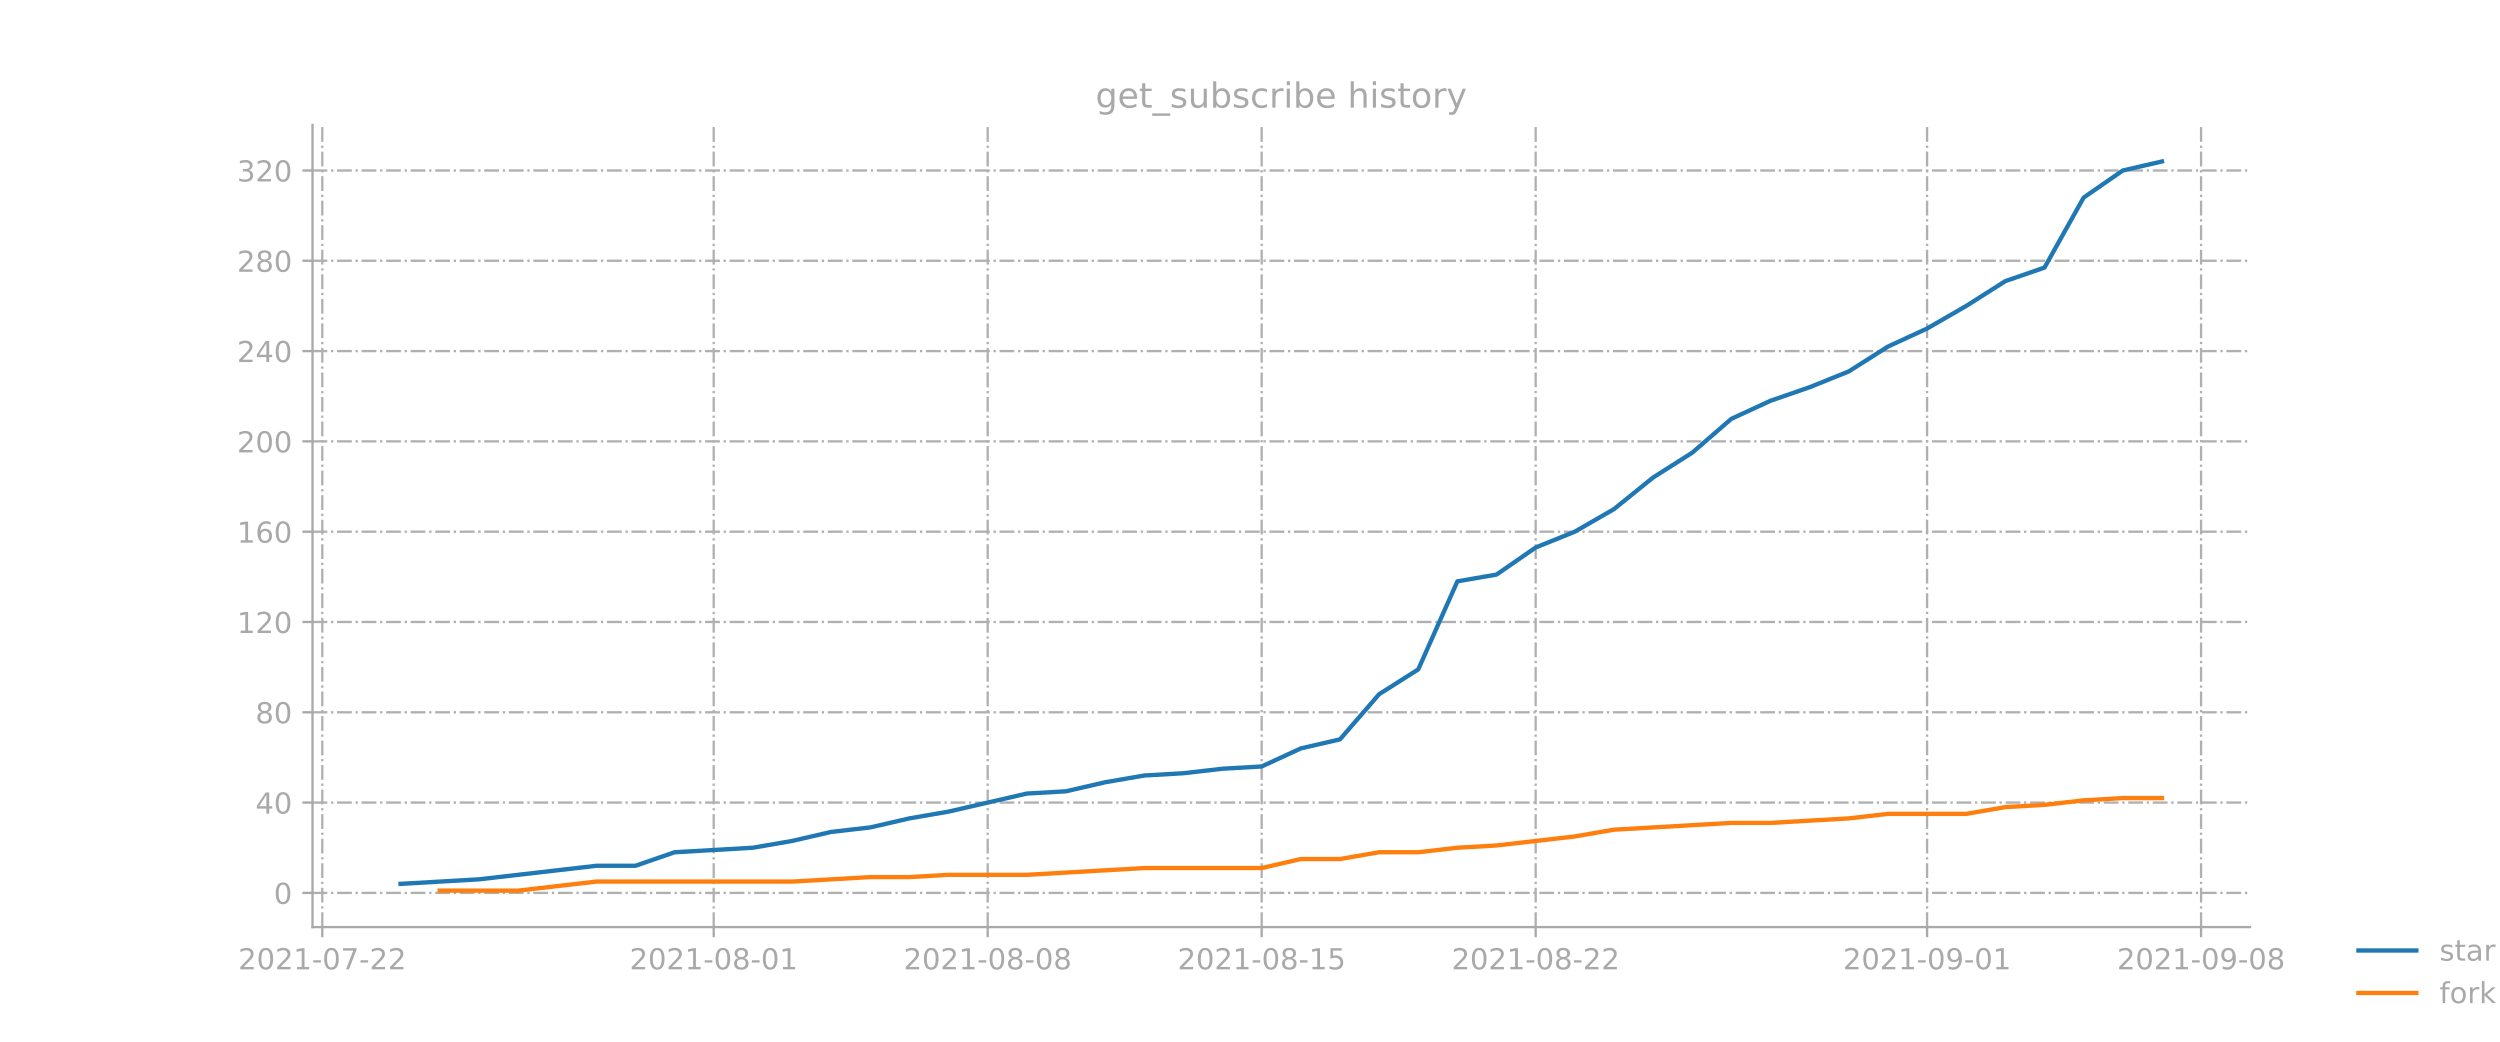
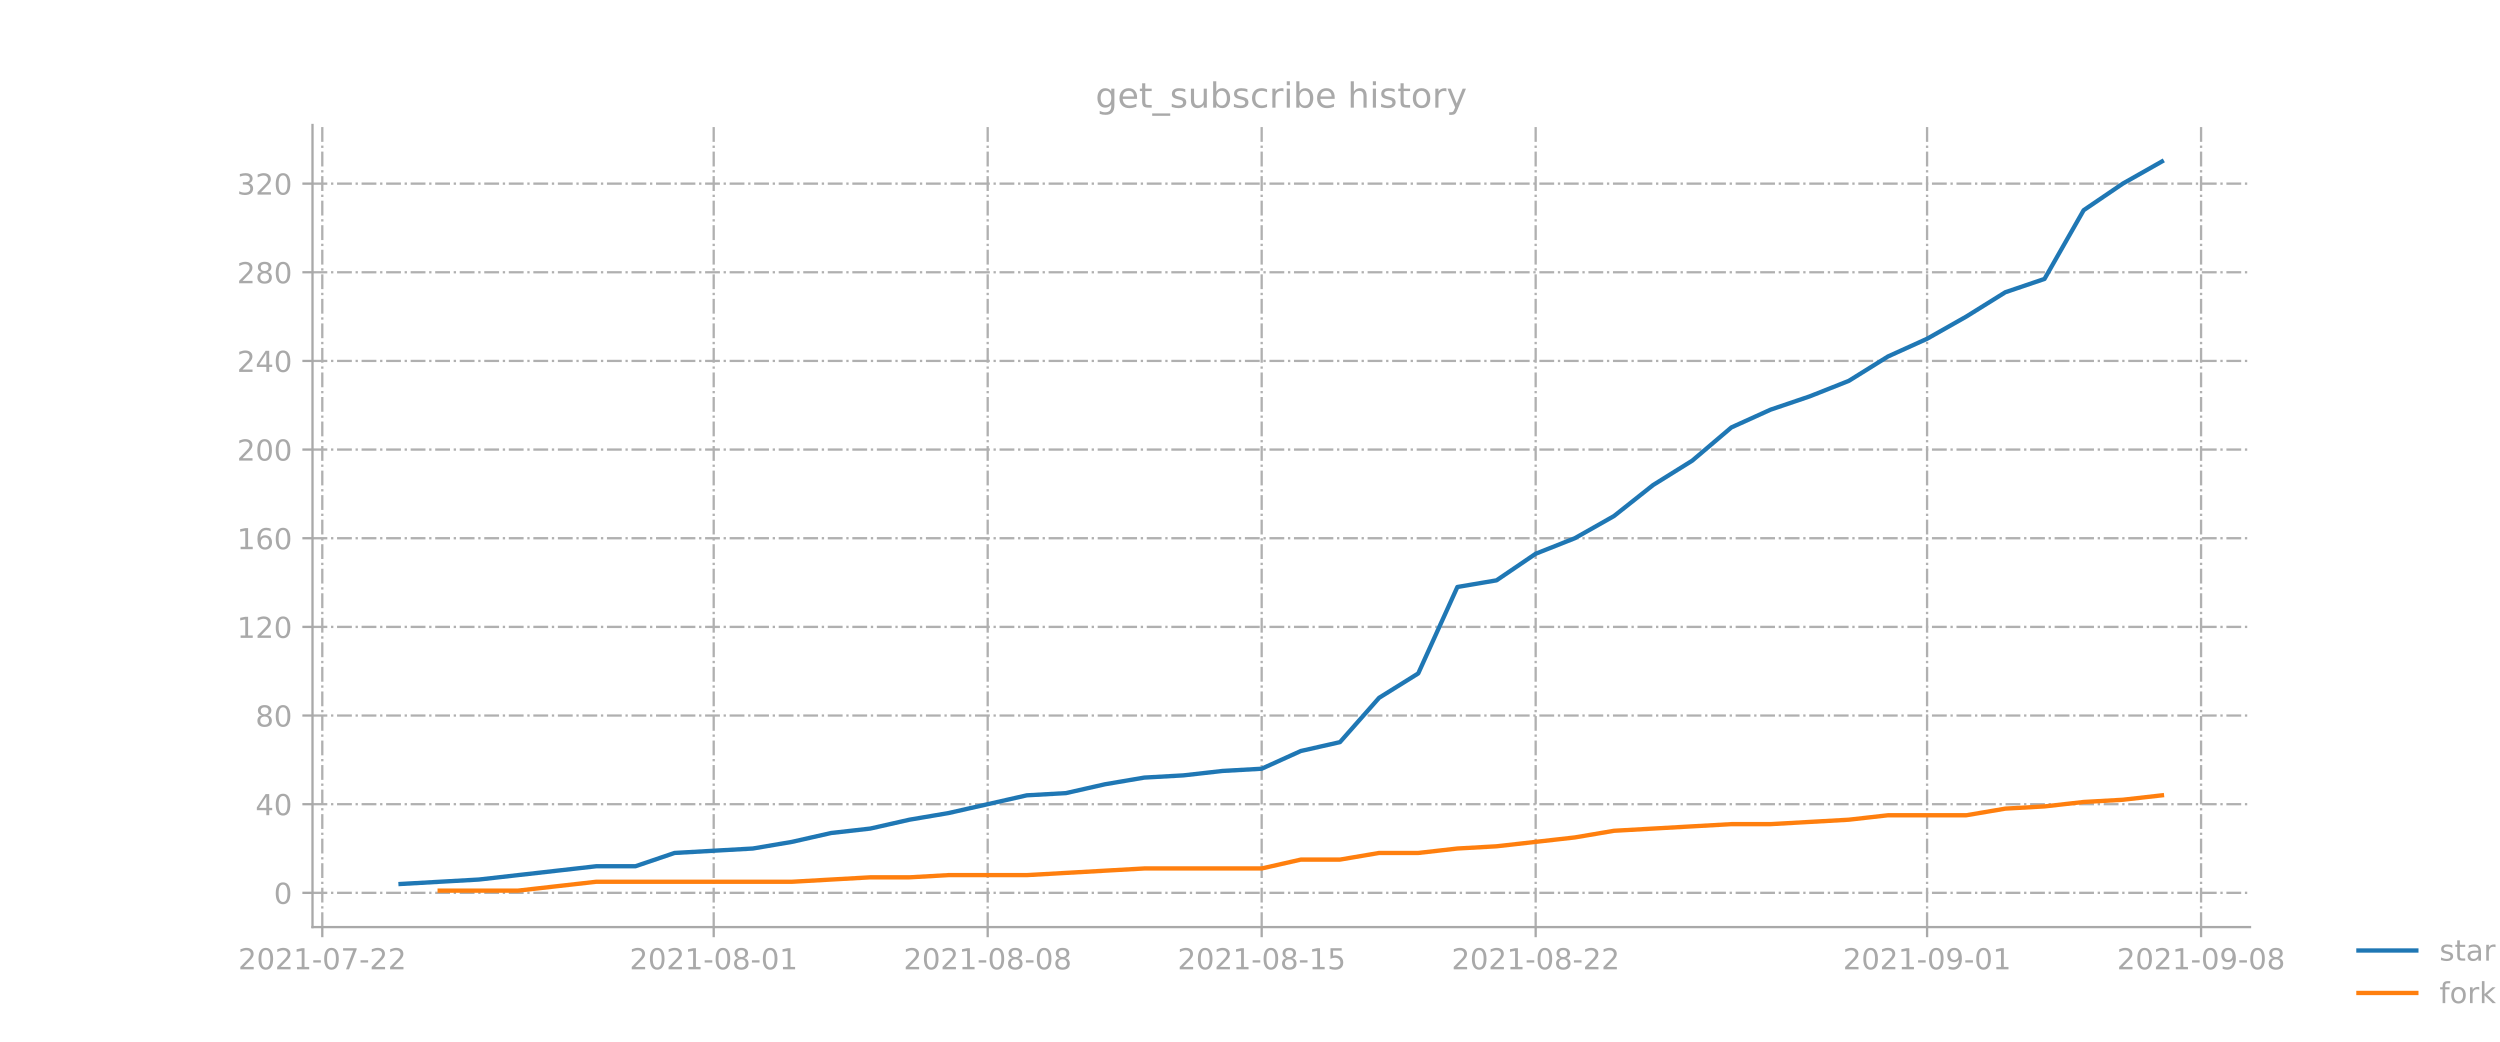
<svg xmlns="http://www.w3.org/2000/svg" xmlns:xlink="http://www.w3.org/1999/xlink" height="360pt" version="1.1" viewBox="0 0 864 360" width="864pt">
  <defs>
    <style type="text/css">*{stroke-linecap:butt;stroke-linejoin:round;}</style>
  </defs>
  <g id="figure_1">
    <g id="patch_1">
      <path d="M 0 360  L 864 360  L 864 0  L 0 0  z " style="fill:none;opacity:0;" />
    </g>
    <g id="axes_1">
      <g id="patch_2">
        <path d="M 108 320.4  L 777.6 320.4  L 777.6 43.2  L 108 43.2  z " style="fill:none;opacity:0;" />
      </g>
      <g id="matplotlib.axis_1">
        <g id="xtick_1">
          <g id="line2d_1">
-             <path clip-path="url(#pf7aa33e60a)" d="M 111.382 320.4  L 111.382 43.2  " style="fill:none;stroke:#b0b0b0;stroke-dasharray:5.12,1.28,0.8,1.28;stroke-dashoffset:0;stroke-width:0.8;" />
+             <path clip-path="url(#p2e36b3e213)" d="M 111.382 320.4  L 111.382 43.2  " style="fill:none;stroke:#b0b0b0;stroke-dasharray:5.12,1.28,0.8,1.28;stroke-dashoffset:0;stroke-width:0.8;" />
          </g>
          <g id="line2d_2">
            <defs>
-               <path d="M 0 0  L 0 3.5  " id="m73af58cae1" style="stroke:#a9a9a9;stroke-width:0.8;" />
+               <path d="M 0 0  L 0 3.5  " id="m27ab0acec9" style="stroke:#a9a9a9;stroke-width:0.8;" />
            </defs>
            <g>
-               <use style="fill:#a9a9a9;stroke:#a9a9a9;stroke-width:0.8;" x="111.382" xlink:href="#m73af58cae1" y="320.4" />
+               <use style="fill:#a9a9a9;stroke:#a9a9a9;stroke-width:0.8;" x="111.382" xlink:href="#m27ab0acec9" y="320.4" />
            </g>
          </g>
          <g id="text_1">
            <g style="fill:#a9a9a9;" transform="translate(82.32401 334.9984)scale(0.1 -0.1)">
              <defs>
                <path d="M 1228 531  L 3431 531  L 3431 0  L 469 0  L 469 531  Q 828 903 1448 1529  Q 2069 2156 2228 2338  Q 2531 2678 2651 2914  Q 2772 3150 2772 3378  Q 2772 3750 2511 3984  Q 2250 4219 1831 4219  Q 1534 4219 1204 4116  Q 875 4013 500 3803  L 500 4441  Q 881 4594 1212 4672  Q 1544 4750 1819 4750  Q 2544 4750 2975 4387  Q 3406 4025 3406 3419  Q 3406 3131 3298 2873  Q 3191 2616 2906 2266  Q 2828 2175 2409 1742  Q 1991 1309 1228 531  z " id="DejaVuSans-32" transform="scale(0.015625)" />
                <path d="M 2034 4250  Q 1547 4250 1301 3770  Q 1056 3291 1056 2328  Q 1056 1369 1301 889  Q 1547 409 2034 409  Q 2525 409 2770 889  Q 3016 1369 3016 2328  Q 3016 3291 2770 3770  Q 2525 4250 2034 4250  z M 2034 4750  Q 2819 4750 3233 4129  Q 3647 3509 3647 2328  Q 3647 1150 3233 529  Q 2819 -91 2034 -91  Q 1250 -91 836 529  Q 422 1150 422 2328  Q 422 3509 836 4129  Q 1250 4750 2034 4750  z " id="DejaVuSans-30" transform="scale(0.015625)" />
                <path d="M 794 531  L 1825 531  L 1825 4091  L 703 3866  L 703 4441  L 1819 4666  L 2450 4666  L 2450 531  L 3481 531  L 3481 0  L 794 0  L 794 531  z " id="DejaVuSans-31" transform="scale(0.015625)" />
                <path d="M 313 2009  L 1997 2009  L 1997 1497  L 313 1497  L 313 2009  z " id="DejaVuSans-2d" transform="scale(0.015625)" />
                <path d="M 525 4666  L 3525 4666  L 3525 4397  L 1831 0  L 1172 0  L 2766 4134  L 525 4134  L 525 4666  z " id="DejaVuSans-37" transform="scale(0.015625)" />
              </defs>
              <use xlink:href="#DejaVuSans-32" />
              <use x="63.623" xlink:href="#DejaVuSans-30" />
              <use x="127.246" xlink:href="#DejaVuSans-32" />
              <use x="190.869" xlink:href="#DejaVuSans-31" />
              <use x="254.492" xlink:href="#DejaVuSans-2d" />
              <use x="290.576" xlink:href="#DejaVuSans-30" />
              <use x="354.199" xlink:href="#DejaVuSans-37" />
              <use x="417.822" xlink:href="#DejaVuSans-2d" />
              <use x="453.906" xlink:href="#DejaVuSans-32" />
              <use x="517.529" xlink:href="#DejaVuSans-32" />
            </g>
          </g>
        </g>
        <g id="xtick_2">
          <g id="line2d_3">
-             <path clip-path="url(#pf7aa33e60a)" d="M 246.655 320.4  L 246.655 43.2  " style="fill:none;stroke:#b0b0b0;stroke-dasharray:5.12,1.28,0.8,1.28;stroke-dashoffset:0;stroke-width:0.8;" />
+             <path clip-path="url(#p2e36b3e213)" d="M 246.655 320.4  L 246.655 43.2  " style="fill:none;stroke:#b0b0b0;stroke-dasharray:5.12,1.28,0.8,1.28;stroke-dashoffset:0;stroke-width:0.8;" />
          </g>
          <g id="line2d_4">
            <g>
-               <use style="fill:#a9a9a9;stroke:#a9a9a9;stroke-width:0.8;" x="246.655" xlink:href="#m73af58cae1" y="320.4" />
+               <use style="fill:#a9a9a9;stroke:#a9a9a9;stroke-width:0.8;" x="246.655" xlink:href="#m27ab0acec9" y="320.4" />
            </g>
          </g>
          <g id="text_2">
            <g style="fill:#a9a9a9;" transform="translate(217.5967 334.9984)scale(0.1 -0.1)">
              <defs>
                <path d="M 2034 2216  Q 1584 2216 1326 1975  Q 1069 1734 1069 1313  Q 1069 891 1326 650  Q 1584 409 2034 409  Q 2484 409 2743 651  Q 3003 894 3003 1313  Q 3003 1734 2745 1975  Q 2488 2216 2034 2216  z M 1403 2484  Q 997 2584 770 2862  Q 544 3141 544 3541  Q 544 4100 942 4425  Q 1341 4750 2034 4750  Q 2731 4750 3128 4425  Q 3525 4100 3525 3541  Q 3525 3141 3298 2862  Q 3072 2584 2669 2484  Q 3125 2378 3379 2068  Q 3634 1759 3634 1313  Q 3634 634 3220 271  Q 2806 -91 2034 -91  Q 1263 -91 848 271  Q 434 634 434 1313  Q 434 1759 690 2068  Q 947 2378 1403 2484  z M 1172 3481  Q 1172 3119 1398 2916  Q 1625 2713 2034 2713  Q 2441 2713 2670 2916  Q 2900 3119 2900 3481  Q 2900 3844 2670 4047  Q 2441 4250 2034 4250  Q 1625 4250 1398 4047  Q 1172 3844 1172 3481  z " id="DejaVuSans-38" transform="scale(0.015625)" />
              </defs>
              <use xlink:href="#DejaVuSans-32" />
              <use x="63.623" xlink:href="#DejaVuSans-30" />
              <use x="127.246" xlink:href="#DejaVuSans-32" />
              <use x="190.869" xlink:href="#DejaVuSans-31" />
              <use x="254.492" xlink:href="#DejaVuSans-2d" />
              <use x="290.576" xlink:href="#DejaVuSans-30" />
              <use x="354.199" xlink:href="#DejaVuSans-38" />
              <use x="417.822" xlink:href="#DejaVuSans-2d" />
              <use x="453.906" xlink:href="#DejaVuSans-30" />
              <use x="517.529" xlink:href="#DejaVuSans-31" />
            </g>
          </g>
        </g>
        <g id="xtick_3">
          <g id="line2d_5">
-             <path clip-path="url(#pf7aa33e60a)" d="M 341.345 320.4  L 341.345 43.2  " style="fill:none;stroke:#b0b0b0;stroke-dasharray:5.12,1.28,0.8,1.28;stroke-dashoffset:0;stroke-width:0.8;" />
+             <path clip-path="url(#p2e36b3e213)" d="M 341.345 320.4  L 341.345 43.2  " style="fill:none;stroke:#b0b0b0;stroke-dasharray:5.12,1.28,0.8,1.28;stroke-dashoffset:0;stroke-width:0.8;" />
          </g>
          <g id="line2d_6">
            <g>
-               <use style="fill:#a9a9a9;stroke:#a9a9a9;stroke-width:0.8;" x="341.345" xlink:href="#m73af58cae1" y="320.4" />
+               <use style="fill:#a9a9a9;stroke:#a9a9a9;stroke-width:0.8;" x="341.345" xlink:href="#m27ab0acec9" y="320.4" />
            </g>
          </g>
          <g id="text_3">
            <g style="fill:#a9a9a9;" transform="translate(312.2876 334.9984)scale(0.1 -0.1)">
              <use xlink:href="#DejaVuSans-32" />
              <use x="63.623" xlink:href="#DejaVuSans-30" />
              <use x="127.246" xlink:href="#DejaVuSans-32" />
              <use x="190.869" xlink:href="#DejaVuSans-31" />
              <use x="254.492" xlink:href="#DejaVuSans-2d" />
              <use x="290.576" xlink:href="#DejaVuSans-30" />
              <use x="354.199" xlink:href="#DejaVuSans-38" />
              <use x="417.822" xlink:href="#DejaVuSans-2d" />
              <use x="453.906" xlink:href="#DejaVuSans-30" />
              <use x="517.529" xlink:href="#DejaVuSans-38" />
            </g>
          </g>
        </g>
        <g id="xtick_4">
          <g id="line2d_7">
-             <path clip-path="url(#pf7aa33e60a)" d="M 436.036 320.4  L 436.036 43.2  " style="fill:none;stroke:#b0b0b0;stroke-dasharray:5.12,1.28,0.8,1.28;stroke-dashoffset:0;stroke-width:0.8;" />
+             <path clip-path="url(#p2e36b3e213)" d="M 436.036 320.4  L 436.036 43.2  " style="fill:none;stroke:#b0b0b0;stroke-dasharray:5.12,1.28,0.8,1.28;stroke-dashoffset:0;stroke-width:0.8;" />
          </g>
          <g id="line2d_8">
            <g>
-               <use style="fill:#a9a9a9;stroke:#a9a9a9;stroke-width:0.8;" x="436.036" xlink:href="#m73af58cae1" y="320.4" />
+               <use style="fill:#a9a9a9;stroke:#a9a9a9;stroke-width:0.8;" x="436.036" xlink:href="#m27ab0acec9" y="320.4" />
            </g>
          </g>
          <g id="text_4">
            <g style="fill:#a9a9a9;" transform="translate(406.9786 334.9984)scale(0.1 -0.1)">
              <defs>
                <path d="M 691 4666  L 3169 4666  L 3169 4134  L 1269 4134  L 1269 2991  Q 1406 3038 1543 3061  Q 1681 3084 1819 3084  Q 2600 3084 3056 2656  Q 3513 2228 3513 1497  Q 3513 744 3044 326  Q 2575 -91 1722 -91  Q 1428 -91 1123 -41  Q 819 9 494 109  L 494 744  Q 775 591 1075 516  Q 1375 441 1709 441  Q 2250 441 2565 725  Q 2881 1009 2881 1497  Q 2881 1984 2565 2268  Q 2250 2553 1709 2553  Q 1456 2553 1204 2497  Q 953 2441 691 2322  L 691 4666  z " id="DejaVuSans-35" transform="scale(0.015625)" />
              </defs>
              <use xlink:href="#DejaVuSans-32" />
              <use x="63.623" xlink:href="#DejaVuSans-30" />
              <use x="127.246" xlink:href="#DejaVuSans-32" />
              <use x="190.869" xlink:href="#DejaVuSans-31" />
              <use x="254.492" xlink:href="#DejaVuSans-2d" />
              <use x="290.576" xlink:href="#DejaVuSans-30" />
              <use x="354.199" xlink:href="#DejaVuSans-38" />
              <use x="417.822" xlink:href="#DejaVuSans-2d" />
              <use x="453.906" xlink:href="#DejaVuSans-31" />
              <use x="517.529" xlink:href="#DejaVuSans-35" />
            </g>
          </g>
        </g>
        <g id="xtick_5">
          <g id="line2d_9">
-             <path clip-path="url(#pf7aa33e60a)" d="M 530.727 320.4  L 530.727 43.2  " style="fill:none;stroke:#b0b0b0;stroke-dasharray:5.12,1.28,0.8,1.28;stroke-dashoffset:0;stroke-width:0.8;" />
+             <path clip-path="url(#p2e36b3e213)" d="M 530.727 320.4  L 530.727 43.2  " style="fill:none;stroke:#b0b0b0;stroke-dasharray:5.12,1.28,0.8,1.28;stroke-dashoffset:0;stroke-width:0.8;" />
          </g>
          <g id="line2d_10">
            <g>
-               <use style="fill:#a9a9a9;stroke:#a9a9a9;stroke-width:0.8;" x="530.727" xlink:href="#m73af58cae1" y="320.4" />
+               <use style="fill:#a9a9a9;stroke:#a9a9a9;stroke-width:0.8;" x="530.727" xlink:href="#m27ab0acec9" y="320.4" />
            </g>
          </g>
          <g id="text_5">
            <g style="fill:#a9a9a9;" transform="translate(501.6695 334.9984)scale(0.1 -0.1)">
              <use xlink:href="#DejaVuSans-32" />
              <use x="63.623" xlink:href="#DejaVuSans-30" />
              <use x="127.246" xlink:href="#DejaVuSans-32" />
              <use x="190.869" xlink:href="#DejaVuSans-31" />
              <use x="254.492" xlink:href="#DejaVuSans-2d" />
              <use x="290.576" xlink:href="#DejaVuSans-30" />
              <use x="354.199" xlink:href="#DejaVuSans-38" />
              <use x="417.822" xlink:href="#DejaVuSans-2d" />
              <use x="453.906" xlink:href="#DejaVuSans-32" />
              <use x="517.529" xlink:href="#DejaVuSans-32" />
            </g>
          </g>
        </g>
        <g id="xtick_6">
          <g id="line2d_11">
-             <path clip-path="url(#pf7aa33e60a)" d="M 666 320.4  L 666 43.2  " style="fill:none;stroke:#b0b0b0;stroke-dasharray:5.12,1.28,0.8,1.28;stroke-dashoffset:0;stroke-width:0.8;" />
+             <path clip-path="url(#p2e36b3e213)" d="M 666 320.4  L 666 43.2  " style="fill:none;stroke:#b0b0b0;stroke-dasharray:5.12,1.28,0.8,1.28;stroke-dashoffset:0;stroke-width:0.8;" />
          </g>
          <g id="line2d_12">
            <g>
-               <use style="fill:#a9a9a9;stroke:#a9a9a9;stroke-width:0.8;" x="666" xlink:href="#m73af58cae1" y="320.4" />
+               <use style="fill:#a9a9a9;stroke:#a9a9a9;stroke-width:0.8;" x="666" xlink:href="#m27ab0acec9" y="320.4" />
            </g>
          </g>
          <g id="text_6">
            <g style="fill:#a9a9a9;" transform="translate(636.9422 334.9984)scale(0.1 -0.1)">
              <defs>
                <path d="M 703 97  L 703 672  Q 941 559 1184 500  Q 1428 441 1663 441  Q 2288 441 2617 861  Q 2947 1281 2994 2138  Q 2813 1869 2534 1725  Q 2256 1581 1919 1581  Q 1219 1581 811 2004  Q 403 2428 403 3163  Q 403 3881 828 4315  Q 1253 4750 1959 4750  Q 2769 4750 3195 4129  Q 3622 3509 3622 2328  Q 3622 1225 3098 567  Q 2575 -91 1691 -91  Q 1453 -91 1209 -44  Q 966 3 703 97  z M 1959 2075  Q 2384 2075 2632 2365  Q 2881 2656 2881 3163  Q 2881 3666 2632 3958  Q 2384 4250 1959 4250  Q 1534 4250 1286 3958  Q 1038 3666 1038 3163  Q 1038 2656 1286 2365  Q 1534 2075 1959 2075  z " id="DejaVuSans-39" transform="scale(0.015625)" />
              </defs>
              <use xlink:href="#DejaVuSans-32" />
              <use x="63.623" xlink:href="#DejaVuSans-30" />
              <use x="127.246" xlink:href="#DejaVuSans-32" />
              <use x="190.869" xlink:href="#DejaVuSans-31" />
              <use x="254.492" xlink:href="#DejaVuSans-2d" />
              <use x="290.576" xlink:href="#DejaVuSans-30" />
              <use x="354.199" xlink:href="#DejaVuSans-39" />
              <use x="417.822" xlink:href="#DejaVuSans-2d" />
              <use x="453.906" xlink:href="#DejaVuSans-30" />
              <use x="517.529" xlink:href="#DejaVuSans-31" />
            </g>
          </g>
        </g>
        <g id="xtick_7">
          <g id="line2d_13">
-             <path clip-path="url(#pf7aa33e60a)" d="M 760.691 320.4  L 760.691 43.2  " style="fill:none;stroke:#b0b0b0;stroke-dasharray:5.12,1.28,0.8,1.28;stroke-dashoffset:0;stroke-width:0.8;" />
+             <path clip-path="url(#p2e36b3e213)" d="M 760.691 320.4  L 760.691 43.2  " style="fill:none;stroke:#b0b0b0;stroke-dasharray:5.12,1.28,0.8,1.28;stroke-dashoffset:0;stroke-width:0.8;" />
          </g>
          <g id="line2d_14">
            <g>
-               <use style="fill:#a9a9a9;stroke:#a9a9a9;stroke-width:0.8;" x="760.691" xlink:href="#m73af58cae1" y="320.4" />
+               <use style="fill:#a9a9a9;stroke:#a9a9a9;stroke-width:0.8;" x="760.691" xlink:href="#m27ab0acec9" y="320.4" />
            </g>
          </g>
          <g id="text_7">
            <g style="fill:#a9a9a9;" transform="translate(731.6331 334.9984)scale(0.1 -0.1)">
              <use xlink:href="#DejaVuSans-32" />
              <use x="63.623" xlink:href="#DejaVuSans-30" />
              <use x="127.246" xlink:href="#DejaVuSans-32" />
              <use x="190.869" xlink:href="#DejaVuSans-31" />
              <use x="254.492" xlink:href="#DejaVuSans-2d" />
              <use x="290.576" xlink:href="#DejaVuSans-30" />
              <use x="354.199" xlink:href="#DejaVuSans-39" />
              <use x="417.822" xlink:href="#DejaVuSans-2d" />
              <use x="453.906" xlink:href="#DejaVuSans-30" />
              <use x="517.529" xlink:href="#DejaVuSans-38" />
            </g>
          </g>
        </g>
      </g>
      <g id="matplotlib.axis_2">
        <g id="ytick_1">
          <g id="line2d_15">
-             <path clip-path="url(#pf7aa33e60a)" d="M 108 308.58  L 777.6 308.58  " style="fill:none;stroke:#b0b0b0;stroke-dasharray:5.12,1.28,0.8,1.28;stroke-dashoffset:0;stroke-width:0.8;" />
+             <path clip-path="url(#p2e36b3e213)" d="M 108 308.566  L 777.6 308.566  " style="fill:none;stroke:#b0b0b0;stroke-dasharray:5.12,1.28,0.8,1.28;stroke-dashoffset:0;stroke-width:0.8;" />
          </g>
          <g id="line2d_16">
            <defs>
-               <path d="M 0 0  L -3.5 0  " id="mb370d43dcb" style="stroke:#a9a9a9;stroke-width:0.8;" />
+               <path d="M 0 0  L -3.5 0  " id="m6bdea05864" style="stroke:#a9a9a9;stroke-width:0.8;" />
            </defs>
            <g>
-               <use style="fill:#a9a9a9;stroke:#a9a9a9;stroke-width:0.8;" x="108" xlink:href="#mb370d43dcb" y="308.58" />
+               <use style="fill:#a9a9a9;stroke:#a9a9a9;stroke-width:0.8;" x="108" xlink:href="#m6bdea05864" y="308.566" />
            </g>
          </g>
          <g id="text_8">
-             <g style="fill:#a9a9a9;" transform="translate(94.6375 312.3794)scale(0.1 -0.1)">
+             <g style="fill:#a9a9a9;" transform="translate(94.6375 312.3652)scale(0.1 -0.1)">
              <use xlink:href="#DejaVuSans-30" />
            </g>
          </g>
        </g>
        <g id="ytick_2">
          <g id="line2d_17">
-             <path clip-path="url(#pf7aa33e60a)" d="M 108 277.373  L 777.6 277.373  " style="fill:none;stroke:#b0b0b0;stroke-dasharray:5.12,1.28,0.8,1.28;stroke-dashoffset:0;stroke-width:0.8;" />
+             <path clip-path="url(#p2e36b3e213)" d="M 108 277.928  L 777.6 277.928  " style="fill:none;stroke:#b0b0b0;stroke-dasharray:5.12,1.28,0.8,1.28;stroke-dashoffset:0;stroke-width:0.8;" />
          </g>
          <g id="line2d_18">
            <g>
-               <use style="fill:#a9a9a9;stroke:#a9a9a9;stroke-width:0.8;" x="108" xlink:href="#mb370d43dcb" y="277.373" />
+               <use style="fill:#a9a9a9;stroke:#a9a9a9;stroke-width:0.8;" x="108" xlink:href="#m6bdea05864" y="277.928" />
            </g>
          </g>
          <g id="text_9">
-             <g style="fill:#a9a9a9;" transform="translate(88.275 281.172)scale(0.1 -0.1)">
+             <g style="fill:#a9a9a9;" transform="translate(88.275 281.7269)scale(0.1 -0.1)">
              <defs>
                <path d="M 2419 4116  L 825 1625  L 2419 1625  L 2419 4116  z M 2253 4666  L 3047 4666  L 3047 1625  L 3713 1625  L 3713 1100  L 3047 1100  L 3047 0  L 2419 0  L 2419 1100  L 313 1100  L 313 1709  L 2253 4666  z " id="DejaVuSans-34" transform="scale(0.015625)" />
              </defs>
              <use xlink:href="#DejaVuSans-34" />
              <use x="63.623" xlink:href="#DejaVuSans-30" />
            </g>
          </g>
        </g>
        <g id="ytick_3">
          <g id="line2d_19">
-             <path clip-path="url(#pf7aa33e60a)" d="M 108 246.165  L 777.6 246.165  " style="fill:none;stroke:#b0b0b0;stroke-dasharray:5.12,1.28,0.8,1.28;stroke-dashoffset:0;stroke-width:0.8;" />
+             <path clip-path="url(#p2e36b3e213)" d="M 108 247.289  L 777.6 247.289  " style="fill:none;stroke:#b0b0b0;stroke-dasharray:5.12,1.28,0.8,1.28;stroke-dashoffset:0;stroke-width:0.8;" />
          </g>
          <g id="line2d_20">
            <g>
-               <use style="fill:#a9a9a9;stroke:#a9a9a9;stroke-width:0.8;" x="108" xlink:href="#mb370d43dcb" y="246.165" />
+               <use style="fill:#a9a9a9;stroke:#a9a9a9;stroke-width:0.8;" x="108" xlink:href="#m6bdea05864" y="247.289" />
            </g>
          </g>
          <g id="text_10">
-             <g style="fill:#a9a9a9;" transform="translate(88.275 249.9645)scale(0.1 -0.1)">
+             <g style="fill:#a9a9a9;" transform="translate(88.275 251.0886)scale(0.1 -0.1)">
              <use xlink:href="#DejaVuSans-38" />
              <use x="63.623" xlink:href="#DejaVuSans-30" />
            </g>
          </g>
        </g>
        <g id="ytick_4">
          <g id="line2d_21">
-             <path clip-path="url(#pf7aa33e60a)" d="M 108 214.958  L 777.6 214.958  " style="fill:none;stroke:#b0b0b0;stroke-dasharray:5.12,1.28,0.8,1.28;stroke-dashoffset:0;stroke-width:0.8;" />
+             <path clip-path="url(#p2e36b3e213)" d="M 108 216.651  L 777.6 216.651  " style="fill:none;stroke:#b0b0b0;stroke-dasharray:5.12,1.28,0.8,1.28;stroke-dashoffset:0;stroke-width:0.8;" />
          </g>
          <g id="line2d_22">
            <g>
-               <use style="fill:#a9a9a9;stroke:#a9a9a9;stroke-width:0.8;" x="108" xlink:href="#mb370d43dcb" y="214.958" />
+               <use style="fill:#a9a9a9;stroke:#a9a9a9;stroke-width:0.8;" x="108" xlink:href="#m6bdea05864" y="216.651" />
            </g>
          </g>
          <g id="text_11">
-             <g style="fill:#a9a9a9;" transform="translate(81.9125 218.7571)scale(0.1 -0.1)">
+             <g style="fill:#a9a9a9;" transform="translate(81.9125 220.4503)scale(0.1 -0.1)">
              <use xlink:href="#DejaVuSans-31" />
              <use x="63.623" xlink:href="#DejaVuSans-32" />
              <use x="127.246" xlink:href="#DejaVuSans-30" />
            </g>
          </g>
        </g>
        <g id="ytick_5">
          <g id="line2d_23">
-             <path clip-path="url(#pf7aa33e60a)" d="M 108 183.75  L 777.6 183.75  " style="fill:none;stroke:#b0b0b0;stroke-dasharray:5.12,1.28,0.8,1.28;stroke-dashoffset:0;stroke-width:0.8;" />
+             <path clip-path="url(#p2e36b3e213)" d="M 108 186.013  L 777.6 186.013  " style="fill:none;stroke:#b0b0b0;stroke-dasharray:5.12,1.28,0.8,1.28;stroke-dashoffset:0;stroke-width:0.8;" />
          </g>
          <g id="line2d_24">
            <g>
-               <use style="fill:#a9a9a9;stroke:#a9a9a9;stroke-width:0.8;" x="108" xlink:href="#mb370d43dcb" y="183.75" />
+               <use style="fill:#a9a9a9;stroke:#a9a9a9;stroke-width:0.8;" x="108" xlink:href="#m6bdea05864" y="186.013" />
            </g>
          </g>
          <g id="text_12">
-             <g style="fill:#a9a9a9;" transform="translate(81.9125 187.5497)scale(0.1 -0.1)">
+             <g style="fill:#a9a9a9;" transform="translate(81.9125 189.812)scale(0.1 -0.1)">
              <defs>
                <path d="M 2113 2584  Q 1688 2584 1439 2293  Q 1191 2003 1191 1497  Q 1191 994 1439 701  Q 1688 409 2113 409  Q 2538 409 2786 701  Q 3034 994 3034 1497  Q 3034 2003 2786 2293  Q 2538 2584 2113 2584  z M 3366 4563  L 3366 3988  Q 3128 4100 2886 4159  Q 2644 4219 2406 4219  Q 1781 4219 1451 3797  Q 1122 3375 1075 2522  Q 1259 2794 1537 2939  Q 1816 3084 2150 3084  Q 2853 3084 3261 2657  Q 3669 2231 3669 1497  Q 3669 778 3244 343  Q 2819 -91 2113 -91  Q 1303 -91 875 529  Q 447 1150 447 2328  Q 447 3434 972 4092  Q 1497 4750 2381 4750  Q 2619 4750 2861 4703  Q 3103 4656 3366 4563  z " id="DejaVuSans-36" transform="scale(0.015625)" />
              </defs>
              <use xlink:href="#DejaVuSans-31" />
              <use x="63.623" xlink:href="#DejaVuSans-36" />
              <use x="127.246" xlink:href="#DejaVuSans-30" />
            </g>
          </g>
        </g>
        <g id="ytick_6">
          <g id="line2d_25">
-             <path clip-path="url(#pf7aa33e60a)" d="M 108 152.543  L 777.6 152.543  " style="fill:none;stroke:#b0b0b0;stroke-dasharray:5.12,1.28,0.8,1.28;stroke-dashoffset:0;stroke-width:0.8;" />
+             <path clip-path="url(#p2e36b3e213)" d="M 108 155.374  L 777.6 155.374  " style="fill:none;stroke:#b0b0b0;stroke-dasharray:5.12,1.28,0.8,1.28;stroke-dashoffset:0;stroke-width:0.8;" />
          </g>
          <g id="line2d_26">
            <g>
-               <use style="fill:#a9a9a9;stroke:#a9a9a9;stroke-width:0.8;" x="108" xlink:href="#mb370d43dcb" y="152.543" />
+               <use style="fill:#a9a9a9;stroke:#a9a9a9;stroke-width:0.8;" x="108" xlink:href="#m6bdea05864" y="155.374" />
            </g>
          </g>
          <g id="text_13">
-             <g style="fill:#a9a9a9;" transform="translate(81.9125 156.3423)scale(0.1 -0.1)">
+             <g style="fill:#a9a9a9;" transform="translate(81.9125 159.1737)scale(0.1 -0.1)">
              <use xlink:href="#DejaVuSans-32" />
              <use x="63.623" xlink:href="#DejaVuSans-30" />
              <use x="127.246" xlink:href="#DejaVuSans-30" />
            </g>
          </g>
        </g>
        <g id="ytick_7">
          <g id="line2d_27">
-             <path clip-path="url(#pf7aa33e60a)" d="M 108 121.336  L 777.6 121.336  " style="fill:none;stroke:#b0b0b0;stroke-dasharray:5.12,1.28,0.8,1.28;stroke-dashoffset:0;stroke-width:0.8;" />
+             <path clip-path="url(#p2e36b3e213)" d="M 108 124.736  L 777.6 124.736  " style="fill:none;stroke:#b0b0b0;stroke-dasharray:5.12,1.28,0.8,1.28;stroke-dashoffset:0;stroke-width:0.8;" />
          </g>
          <g id="line2d_28">
            <g>
-               <use style="fill:#a9a9a9;stroke:#a9a9a9;stroke-width:0.8;" x="108" xlink:href="#mb370d43dcb" y="121.336" />
+               <use style="fill:#a9a9a9;stroke:#a9a9a9;stroke-width:0.8;" x="108" xlink:href="#m6bdea05864" y="124.736" />
            </g>
          </g>
          <g id="text_14">
-             <g style="fill:#a9a9a9;" transform="translate(81.9125 125.1348)scale(0.1 -0.1)">
+             <g style="fill:#a9a9a9;" transform="translate(81.9125 128.5354)scale(0.1 -0.1)">
              <use xlink:href="#DejaVuSans-32" />
              <use x="63.623" xlink:href="#DejaVuSans-34" />
              <use x="127.246" xlink:href="#DejaVuSans-30" />
            </g>
          </g>
        </g>
        <g id="ytick_8">
          <g id="line2d_29">
-             <path clip-path="url(#pf7aa33e60a)" d="M 108 90.128  L 777.6 90.128  " style="fill:none;stroke:#b0b0b0;stroke-dasharray:5.12,1.28,0.8,1.28;stroke-dashoffset:0;stroke-width:0.8;" />
+             <path clip-path="url(#p2e36b3e213)" d="M 108 94.098  L 777.6 94.098  " style="fill:none;stroke:#b0b0b0;stroke-dasharray:5.12,1.28,0.8,1.28;stroke-dashoffset:0;stroke-width:0.8;" />
          </g>
          <g id="line2d_30">
            <g>
-               <use style="fill:#a9a9a9;stroke:#a9a9a9;stroke-width:0.8;" x="108" xlink:href="#mb370d43dcb" y="90.128" />
+               <use style="fill:#a9a9a9;stroke:#a9a9a9;stroke-width:0.8;" x="108" xlink:href="#m6bdea05864" y="94.098" />
            </g>
          </g>
          <g id="text_15">
-             <g style="fill:#a9a9a9;" transform="translate(81.9125 93.92739)scale(0.1 -0.1)">
+             <g style="fill:#a9a9a9;" transform="translate(81.9125 97.89709)scale(0.1 -0.1)">
              <use xlink:href="#DejaVuSans-32" />
              <use x="63.623" xlink:href="#DejaVuSans-38" />
              <use x="127.246" xlink:href="#DejaVuSans-30" />
            </g>
          </g>
        </g>
        <g id="ytick_9">
          <g id="line2d_31">
-             <path clip-path="url(#pf7aa33e60a)" d="M 108 58.921  L 777.6 58.921  " style="fill:none;stroke:#b0b0b0;stroke-dasharray:5.12,1.28,0.8,1.28;stroke-dashoffset:0;stroke-width:0.8;" />
+             <path clip-path="url(#p2e36b3e213)" d="M 108 63.46  L 777.6 63.46  " style="fill:none;stroke:#b0b0b0;stroke-dasharray:5.12,1.28,0.8,1.28;stroke-dashoffset:0;stroke-width:0.8;" />
          </g>
          <g id="line2d_32">
            <g>
-               <use style="fill:#a9a9a9;stroke:#a9a9a9;stroke-width:0.8;" x="108" xlink:href="#mb370d43dcb" y="58.921" />
+               <use style="fill:#a9a9a9;stroke:#a9a9a9;stroke-width:0.8;" x="108" xlink:href="#m6bdea05864" y="63.46" />
            </g>
          </g>
          <g id="text_16">
-             <g style="fill:#a9a9a9;" transform="translate(81.9125 62.71996)scale(0.1 -0.1)">
+             <g style="fill:#a9a9a9;" transform="translate(81.9125 67.25879)scale(0.1 -0.1)">
              <defs>
                <path d="M 2597 2516  Q 3050 2419 3304 2112  Q 3559 1806 3559 1356  Q 3559 666 3084 287  Q 2609 -91 1734 -91  Q 1441 -91 1130 -33  Q 819 25 488 141  L 488 750  Q 750 597 1062 519  Q 1375 441 1716 441  Q 2309 441 2620 675  Q 2931 909 2931 1356  Q 2931 1769 2642 2001  Q 2353 2234 1838 2234  L 1294 2234  L 1294 2753  L 1863 2753  Q 2328 2753 2575 2939  Q 2822 3125 2822 3475  Q 2822 3834 2567 4026  Q 2313 4219 1838 4219  Q 1578 4219 1281 4162  Q 984 4106 628 3988  L 628 4550  Q 988 4650 1302 4700  Q 1616 4750 1894 4750  Q 2613 4750 3031 4423  Q 3450 4097 3450 3541  Q 3450 3153 3228 2886  Q 3006 2619 2597 2516  z " id="DejaVuSans-33" transform="scale(0.015625)" />
              </defs>
              <use xlink:href="#DejaVuSans-33" />
              <use x="63.623" xlink:href="#DejaVuSans-32" />
              <use x="127.246" xlink:href="#DejaVuSans-30" />
            </g>
          </g>
        </g>
      </g>
      <g id="line2d_33">
-         <path clip-path="url(#pf7aa33e60a)" d="M 138.436 305.459  L 151.964 304.679  L 165.491 303.899  L 179.018 302.339  L 192.545 300.778  L 206.073 299.218  L 219.6 299.218  L 233.127 294.537  L 246.655 293.757  L 260.182 292.976  L 273.709 290.636  L 287.236 287.515  L 300.764 285.955  L 314.291 282.834  L 327.818 280.493  L 341.345 277.373  L 354.873 274.252  L 368.4 273.472  L 381.927 270.351  L 395.455 268.011  L 408.982 267.23  L 422.509 265.67  L 436.036 264.89  L 449.564 258.648  L 463.091 255.528  L 476.618 239.924  L 490.145 231.342  L 503.673 200.915  L 517.2 198.574  L 530.727 189.212  L 544.255 183.75  L 557.782 175.949  L 571.309 165.026  L 584.836 156.444  L 598.364 144.741  L 611.891 138.5  L 625.418 133.819  L 638.945 128.357  L 652.473 119.775  L 666 113.534  L 679.527 105.732  L 693.055 97.15  L 706.582 92.469  L 720.109 68.283  L 733.636 58.921  L 747.164 55.8  " style="fill:none;stroke:#1f77b4;stroke-linecap:square;stroke-width:1.5;" />
+         <path clip-path="url(#p2e36b3e213)" d="M 138.436 305.502  L 151.964 304.736  L 165.491 303.97  L 179.018 302.438  L 192.545 300.906  L 206.073 299.374  L 219.6 299.374  L 233.127 294.779  L 246.655 294.013  L 260.182 293.247  L 273.709 290.949  L 287.236 287.885  L 300.764 286.353  L 314.291 283.289  L 327.818 280.991  L 341.345 277.928  L 354.873 274.864  L 368.4 274.098  L 381.927 271.034  L 395.455 268.736  L 408.982 267.97  L 422.509 266.438  L 436.036 265.672  L 449.564 259.545  L 463.091 256.481  L 476.618 241.162  L 490.145 232.736  L 503.673 202.864  L 517.2 200.566  L 530.727 191.374  L 544.255 186.013  L 557.782 178.353  L 571.309 167.63  L 584.836 159.204  L 598.364 147.715  L 611.891 141.587  L 625.418 136.991  L 638.945 131.63  L 652.473 123.204  L 666 117.077  L 679.527 109.417  L 693.055 100.991  L 706.582 96.396  L 720.109 72.651  L 733.636 63.46  L 747.164 55.8  " style="fill:none;stroke:#1f77b4;stroke-linecap:square;stroke-width:1.5;" />
      </g>
      <g id="line2d_34">
-         <path clip-path="url(#pf7aa33e60a)" d="M 151.964 307.8  L 165.491 307.8  L 179.018 307.8  L 192.545 306.24  L 206.073 304.679  L 219.6 304.679  L 233.127 304.679  L 246.655 304.679  L 260.182 304.679  L 273.709 304.679  L 287.236 303.899  L 300.764 303.119  L 314.291 303.119  L 327.818 302.339  L 341.345 302.339  L 354.873 302.339  L 368.4 301.559  L 381.927 300.778  L 395.455 299.998  L 408.982 299.998  L 422.509 299.998  L 436.036 299.998  L 449.564 296.877  L 463.091 296.877  L 476.618 294.537  L 490.145 294.537  L 503.673 292.976  L 517.2 292.196  L 530.727 290.636  L 544.255 289.076  L 557.782 286.735  L 571.309 285.955  L 584.836 285.175  L 598.364 284.394  L 611.891 284.394  L 625.418 283.614  L 638.945 282.834  L 652.473 281.274  L 666 281.274  L 679.527 281.274  L 693.055 278.933  L 706.582 278.153  L 720.109 276.593  L 733.636 275.812  L 747.164 275.812  " style="fill:none;stroke:#ff7f0e;stroke-linecap:square;stroke-width:1.5;" />
+         <path clip-path="url(#p2e36b3e213)" d="M 151.964 307.8  L 165.491 307.8  L 179.018 307.8  L 192.545 306.268  L 206.073 304.736  L 219.6 304.736  L 233.127 304.736  L 246.655 304.736  L 260.182 304.736  L 273.709 304.736  L 287.236 303.97  L 300.764 303.204  L 314.291 303.204  L 327.818 302.438  L 341.345 302.438  L 354.873 302.438  L 368.4 301.672  L 381.927 300.906  L 395.455 300.14  L 408.982 300.14  L 422.509 300.14  L 436.036 300.14  L 449.564 297.077  L 463.091 297.077  L 476.618 294.779  L 490.145 294.779  L 503.673 293.247  L 517.2 292.481  L 530.727 290.949  L 544.255 289.417  L 557.782 287.119  L 571.309 286.353  L 584.836 285.587  L 598.364 284.821  L 611.891 284.821  L 625.418 284.055  L 638.945 283.289  L 652.473 281.757  L 666 281.757  L 679.527 281.757  L 693.055 279.46  L 706.582 278.694  L 720.109 277.162  L 733.636 276.396  L 747.164 274.864  " style="fill:none;stroke:#ff7f0e;stroke-linecap:square;stroke-width:1.5;" />
      </g>
      <g id="patch_3">
        <path d="M 108 320.4  L 108 43.2  " style="fill:none;stroke:#a9a9a9;stroke-linecap:square;stroke-linejoin:miter;stroke-width:0.8;" />
      </g>
      <g id="patch_4">
        <path d="M 777.6 320.4  L 777.6 43.2  " style="fill:none;" />
      </g>
      <g id="patch_5">
        <path d="M 108 320.4  L 777.6 320.4  " style="fill:none;stroke:#a9a9a9;stroke-linecap:square;stroke-linejoin:miter;stroke-width:0.8;" />
      </g>
      <g id="patch_6">
        <path d="M 108 43.2  L 777.6 43.2  " style="fill:none;" />
      </g>
      <g id="text_17">
        <g style="fill:#a9a9a9;" transform="translate(378.6075 37.2)scale(0.12 -0.12)">
          <defs>
            <path d="M 2906 1791  Q 2906 2416 2648 2759  Q 2391 3103 1925 3103  Q 1463 3103 1205 2759  Q 947 2416 947 1791  Q 947 1169 1205 825  Q 1463 481 1925 481  Q 2391 481 2648 825  Q 2906 1169 2906 1791  z M 3481 434  Q 3481 -459 3084 -895  Q 2688 -1331 1869 -1331  Q 1566 -1331 1297 -1286  Q 1028 -1241 775 -1147  L 775 -588  Q 1028 -725 1275 -790  Q 1522 -856 1778 -856  Q 2344 -856 2625 -561  Q 2906 -266 2906 331  L 2906 616  Q 2728 306 2450 153  Q 2172 0 1784 0  Q 1141 0 747 490  Q 353 981 353 1791  Q 353 2603 747 3093  Q 1141 3584 1784 3584  Q 2172 3584 2450 3431  Q 2728 3278 2906 2969  L 2906 3500  L 3481 3500  L 3481 434  z " id="DejaVuSans-67" transform="scale(0.015625)" />
            <path d="M 3597 1894  L 3597 1613  L 953 1613  Q 991 1019 1311 708  Q 1631 397 2203 397  Q 2534 397 2845 478  Q 3156 559 3463 722  L 3463 178  Q 3153 47 2828 -22  Q 2503 -91 2169 -91  Q 1331 -91 842 396  Q 353 884 353 1716  Q 353 2575 817 3079  Q 1281 3584 2069 3584  Q 2775 3584 3186 3129  Q 3597 2675 3597 1894  z M 3022 2063  Q 3016 2534 2758 2815  Q 2500 3097 2075 3097  Q 1594 3097 1305 2825  Q 1016 2553 972 2059  L 3022 2063  z " id="DejaVuSans-65" transform="scale(0.015625)" />
            <path d="M 1172 4494  L 1172 3500  L 2356 3500  L 2356 3053  L 1172 3053  L 1172 1153  Q 1172 725 1289 603  Q 1406 481 1766 481  L 2356 481  L 2356 0  L 1766 0  Q 1100 0 847 248  Q 594 497 594 1153  L 594 3053  L 172 3053  L 172 3500  L 594 3500  L 594 4494  L 1172 4494  z " id="DejaVuSans-74" transform="scale(0.015625)" />
            <path d="M 3263 -1063  L 3263 -1509  L -63 -1509  L -63 -1063  L 3263 -1063  z " id="DejaVuSans-5f" transform="scale(0.015625)" />
            <path d="M 2834 3397  L 2834 2853  Q 2591 2978 2328 3040  Q 2066 3103 1784 3103  Q 1356 3103 1142 2972  Q 928 2841 928 2578  Q 928 2378 1081 2264  Q 1234 2150 1697 2047  L 1894 2003  Q 2506 1872 2764 1633  Q 3022 1394 3022 966  Q 3022 478 2636 193  Q 2250 -91 1575 -91  Q 1294 -91 989 -36  Q 684 19 347 128  L 347 722  Q 666 556 975 473  Q 1284 391 1588 391  Q 1994 391 2212 530  Q 2431 669 2431 922  Q 2431 1156 2273 1281  Q 2116 1406 1581 1522  L 1381 1569  Q 847 1681 609 1914  Q 372 2147 372 2553  Q 372 3047 722 3315  Q 1072 3584 1716 3584  Q 2034 3584 2315 3537  Q 2597 3491 2834 3397  z " id="DejaVuSans-73" transform="scale(0.015625)" />
            <path d="M 544 1381  L 544 3500  L 1119 3500  L 1119 1403  Q 1119 906 1312 657  Q 1506 409 1894 409  Q 2359 409 2629 706  Q 2900 1003 2900 1516  L 2900 3500  L 3475 3500  L 3475 0  L 2900 0  L 2900 538  Q 2691 219 2414 64  Q 2138 -91 1772 -91  Q 1169 -91 856 284  Q 544 659 544 1381  z M 1991 3584  L 1991 3584  z " id="DejaVuSans-75" transform="scale(0.015625)" />
            <path d="M 3116 1747  Q 3116 2381 2855 2742  Q 2594 3103 2138 3103  Q 1681 3103 1420 2742  Q 1159 2381 1159 1747  Q 1159 1113 1420 752  Q 1681 391 2138 391  Q 2594 391 2855 752  Q 3116 1113 3116 1747  z M 1159 2969  Q 1341 3281 1617 3432  Q 1894 3584 2278 3584  Q 2916 3584 3314 3078  Q 3713 2572 3713 1747  Q 3713 922 3314 415  Q 2916 -91 2278 -91  Q 1894 -91 1617 61  Q 1341 213 1159 525  L 1159 0  L 581 0  L 581 4863  L 1159 4863  L 1159 2969  z " id="DejaVuSans-62" transform="scale(0.015625)" />
            <path d="M 3122 3366  L 3122 2828  Q 2878 2963 2633 3030  Q 2388 3097 2138 3097  Q 1578 3097 1268 2742  Q 959 2388 959 1747  Q 959 1106 1268 751  Q 1578 397 2138 397  Q 2388 397 2633 464  Q 2878 531 3122 666  L 3122 134  Q 2881 22 2623 -34  Q 2366 -91 2075 -91  Q 1284 -91 818 406  Q 353 903 353 1747  Q 353 2603 823 3093  Q 1294 3584 2113 3584  Q 2378 3584 2631 3529  Q 2884 3475 3122 3366  z " id="DejaVuSans-63" transform="scale(0.015625)" />
            <path d="M 2631 2963  Q 2534 3019 2420 3045  Q 2306 3072 2169 3072  Q 1681 3072 1420 2755  Q 1159 2438 1159 1844  L 1159 0  L 581 0  L 581 3500  L 1159 3500  L 1159 2956  Q 1341 3275 1631 3429  Q 1922 3584 2338 3584  Q 2397 3584 2469 3576  Q 2541 3569 2628 3553  L 2631 2963  z " id="DejaVuSans-72" transform="scale(0.015625)" />
            <path d="M 603 3500  L 1178 3500  L 1178 0  L 603 0  L 603 3500  z M 603 4863  L 1178 4863  L 1178 4134  L 603 4134  L 603 4863  z " id="DejaVuSans-69" transform="scale(0.015625)" />
            <path id="DejaVuSans-20" transform="scale(0.015625)" />
            <path d="M 3513 2113  L 3513 0  L 2938 0  L 2938 2094  Q 2938 2591 2744 2837  Q 2550 3084 2163 3084  Q 1697 3084 1428 2787  Q 1159 2491 1159 1978  L 1159 0  L 581 0  L 581 4863  L 1159 4863  L 1159 2956  Q 1366 3272 1645 3428  Q 1925 3584 2291 3584  Q 2894 3584 3203 3211  Q 3513 2838 3513 2113  z " id="DejaVuSans-68" transform="scale(0.015625)" />
            <path d="M 1959 3097  Q 1497 3097 1228 2736  Q 959 2375 959 1747  Q 959 1119 1226 758  Q 1494 397 1959 397  Q 2419 397 2687 759  Q 2956 1122 2956 1747  Q 2956 2369 2687 2733  Q 2419 3097 1959 3097  z M 1959 3584  Q 2709 3584 3137 3096  Q 3566 2609 3566 1747  Q 3566 888 3137 398  Q 2709 -91 1959 -91  Q 1206 -91 779 398  Q 353 888 353 1747  Q 353 2609 779 3096  Q 1206 3584 1959 3584  z " id="DejaVuSans-6f" transform="scale(0.015625)" />
            <path d="M 2059 -325  Q 1816 -950 1584 -1140  Q 1353 -1331 966 -1331  L 506 -1331  L 506 -850  L 844 -850  Q 1081 -850 1212 -737  Q 1344 -625 1503 -206  L 1606 56  L 191 3500  L 800 3500  L 1894 763  L 2988 3500  L 3597 3500  L 2059 -325  z " id="DejaVuSans-79" transform="scale(0.015625)" />
          </defs>
          <use xlink:href="#DejaVuSans-67" />
          <use x="63.477" xlink:href="#DejaVuSans-65" />
          <use x="125" xlink:href="#DejaVuSans-74" />
          <use x="164.209" xlink:href="#DejaVuSans-5f" />
          <use x="214.209" xlink:href="#DejaVuSans-73" />
          <use x="266.309" xlink:href="#DejaVuSans-75" />
          <use x="329.688" xlink:href="#DejaVuSans-62" />
          <use x="393.164" xlink:href="#DejaVuSans-73" />
          <use x="445.264" xlink:href="#DejaVuSans-63" />
          <use x="500.244" xlink:href="#DejaVuSans-72" />
          <use x="541.357" xlink:href="#DejaVuSans-69" />
          <use x="569.141" xlink:href="#DejaVuSans-62" />
          <use x="632.617" xlink:href="#DejaVuSans-65" />
          <use x="694.141" xlink:href="#DejaVuSans-20" />
          <use x="725.928" xlink:href="#DejaVuSans-68" />
          <use x="789.307" xlink:href="#DejaVuSans-69" />
          <use x="817.09" xlink:href="#DejaVuSans-73" />
          <use x="869.189" xlink:href="#DejaVuSans-74" />
          <use x="908.398" xlink:href="#DejaVuSans-6f" />
          <use x="969.58" xlink:href="#DejaVuSans-72" />
          <use x="1010.693" xlink:href="#DejaVuSans-79" />
        </g>
      </g>
      <g id="legend_1">
        <g id="line2d_35">
          <path d="M 815.08 328.498  L 835.08 328.498  " style="fill:none;stroke:#1f77b4;stroke-linecap:square;stroke-width:1.5;" />
        </g>
        <g id="line2d_36" />
        <g id="text_18">
          <g style="fill:#a9a9a9;" transform="translate(843.08 331.9984)scale(0.1 -0.1)">
            <defs>
              <path d="M 2194 1759  Q 1497 1759 1228 1600  Q 959 1441 959 1056  Q 959 750 1161 570  Q 1363 391 1709 391  Q 2188 391 2477 730  Q 2766 1069 2766 1631  L 2766 1759  L 2194 1759  z M 3341 1997  L 3341 0  L 2766 0  L 2766 531  Q 2569 213 2275 61  Q 1981 -91 1556 -91  Q 1019 -91 701 211  Q 384 513 384 1019  Q 384 1609 779 1909  Q 1175 2209 1959 2209  L 2766 2209  L 2766 2266  Q 2766 2663 2505 2880  Q 2244 3097 1772 3097  Q 1472 3097 1187 3025  Q 903 2953 641 2809  L 641 3341  Q 956 3463 1253 3523  Q 1550 3584 1831 3584  Q 2591 3584 2966 3190  Q 3341 2797 3341 1997  z " id="DejaVuSans-61" transform="scale(0.015625)" />
            </defs>
            <use xlink:href="#DejaVuSans-73" />
            <use x="52.1" xlink:href="#DejaVuSans-74" />
            <use x="91.309" xlink:href="#DejaVuSans-61" />
            <use x="152.588" xlink:href="#DejaVuSans-72" />
          </g>
        </g>
        <g id="line2d_37">
          <path d="M 815.08 343.177  L 835.08 343.177  " style="fill:none;stroke:#ff7f0e;stroke-linecap:square;stroke-width:1.5;" />
        </g>
        <g id="line2d_38" />
        <g id="text_19">
          <g style="fill:#a9a9a9;" transform="translate(843.08 346.6766)scale(0.1 -0.1)">
            <defs>
              <path d="M 2375 4863  L 2375 4384  L 1825 4384  Q 1516 4384 1395 4259  Q 1275 4134 1275 3809  L 1275 3500  L 2222 3500  L 2222 3053  L 1275 3053  L 1275 0  L 697 0  L 697 3053  L 147 3053  L 147 3500  L 697 3500  L 697 3744  Q 697 4328 969 4595  Q 1241 4863 1831 4863  L 2375 4863  z " id="DejaVuSans-66" transform="scale(0.015625)" />
              <path d="M 581 4863  L 1159 4863  L 1159 1991  L 2875 3500  L 3609 3500  L 1753 1863  L 3688 0  L 2938 0  L 1159 1709  L 1159 0  L 581 0  L 581 4863  z " id="DejaVuSans-6b" transform="scale(0.015625)" />
            </defs>
            <use xlink:href="#DejaVuSans-66" />
            <use x="35.205" xlink:href="#DejaVuSans-6f" />
            <use x="96.387" xlink:href="#DejaVuSans-72" />
            <use x="137.5" xlink:href="#DejaVuSans-6b" />
          </g>
        </g>
      </g>
    </g>
  </g>
  <defs>
-     <clipPath id="pf7aa33e60a">
+     <clipPath id="p2e36b3e213">
      <rect height="277.2" width="669.6" x="108" y="43.2" />
    </clipPath>
  </defs>
</svg>
